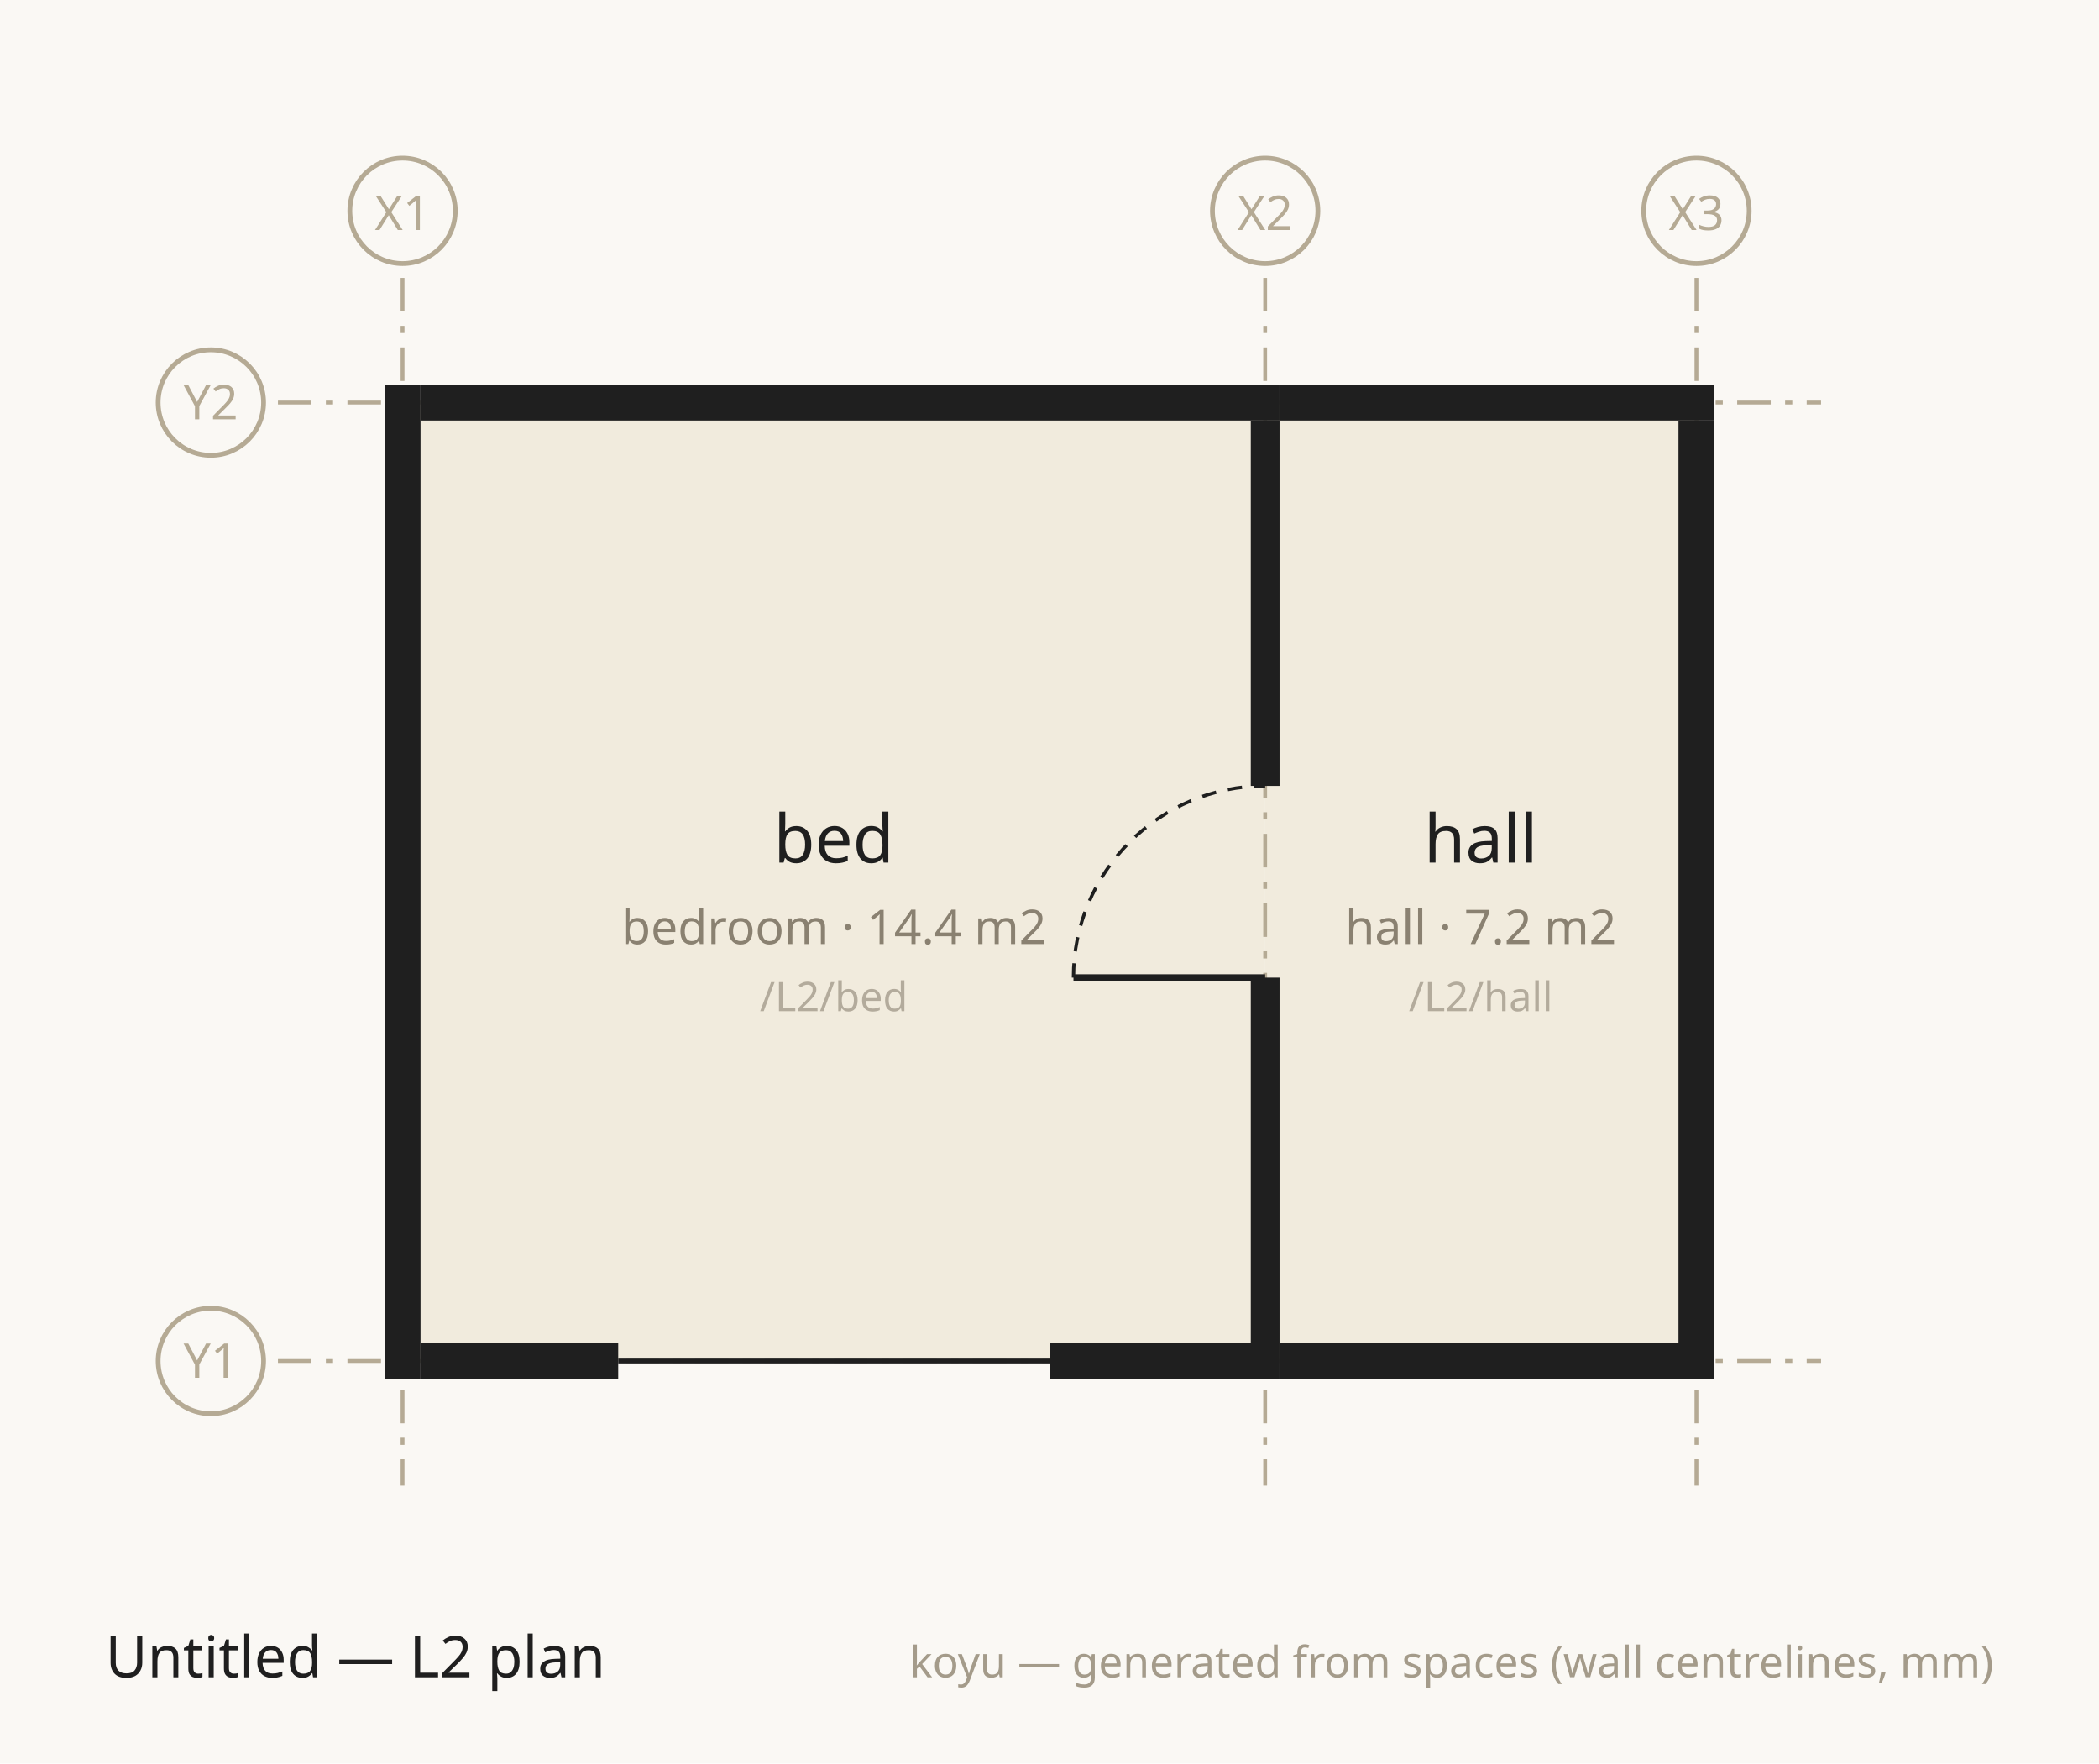
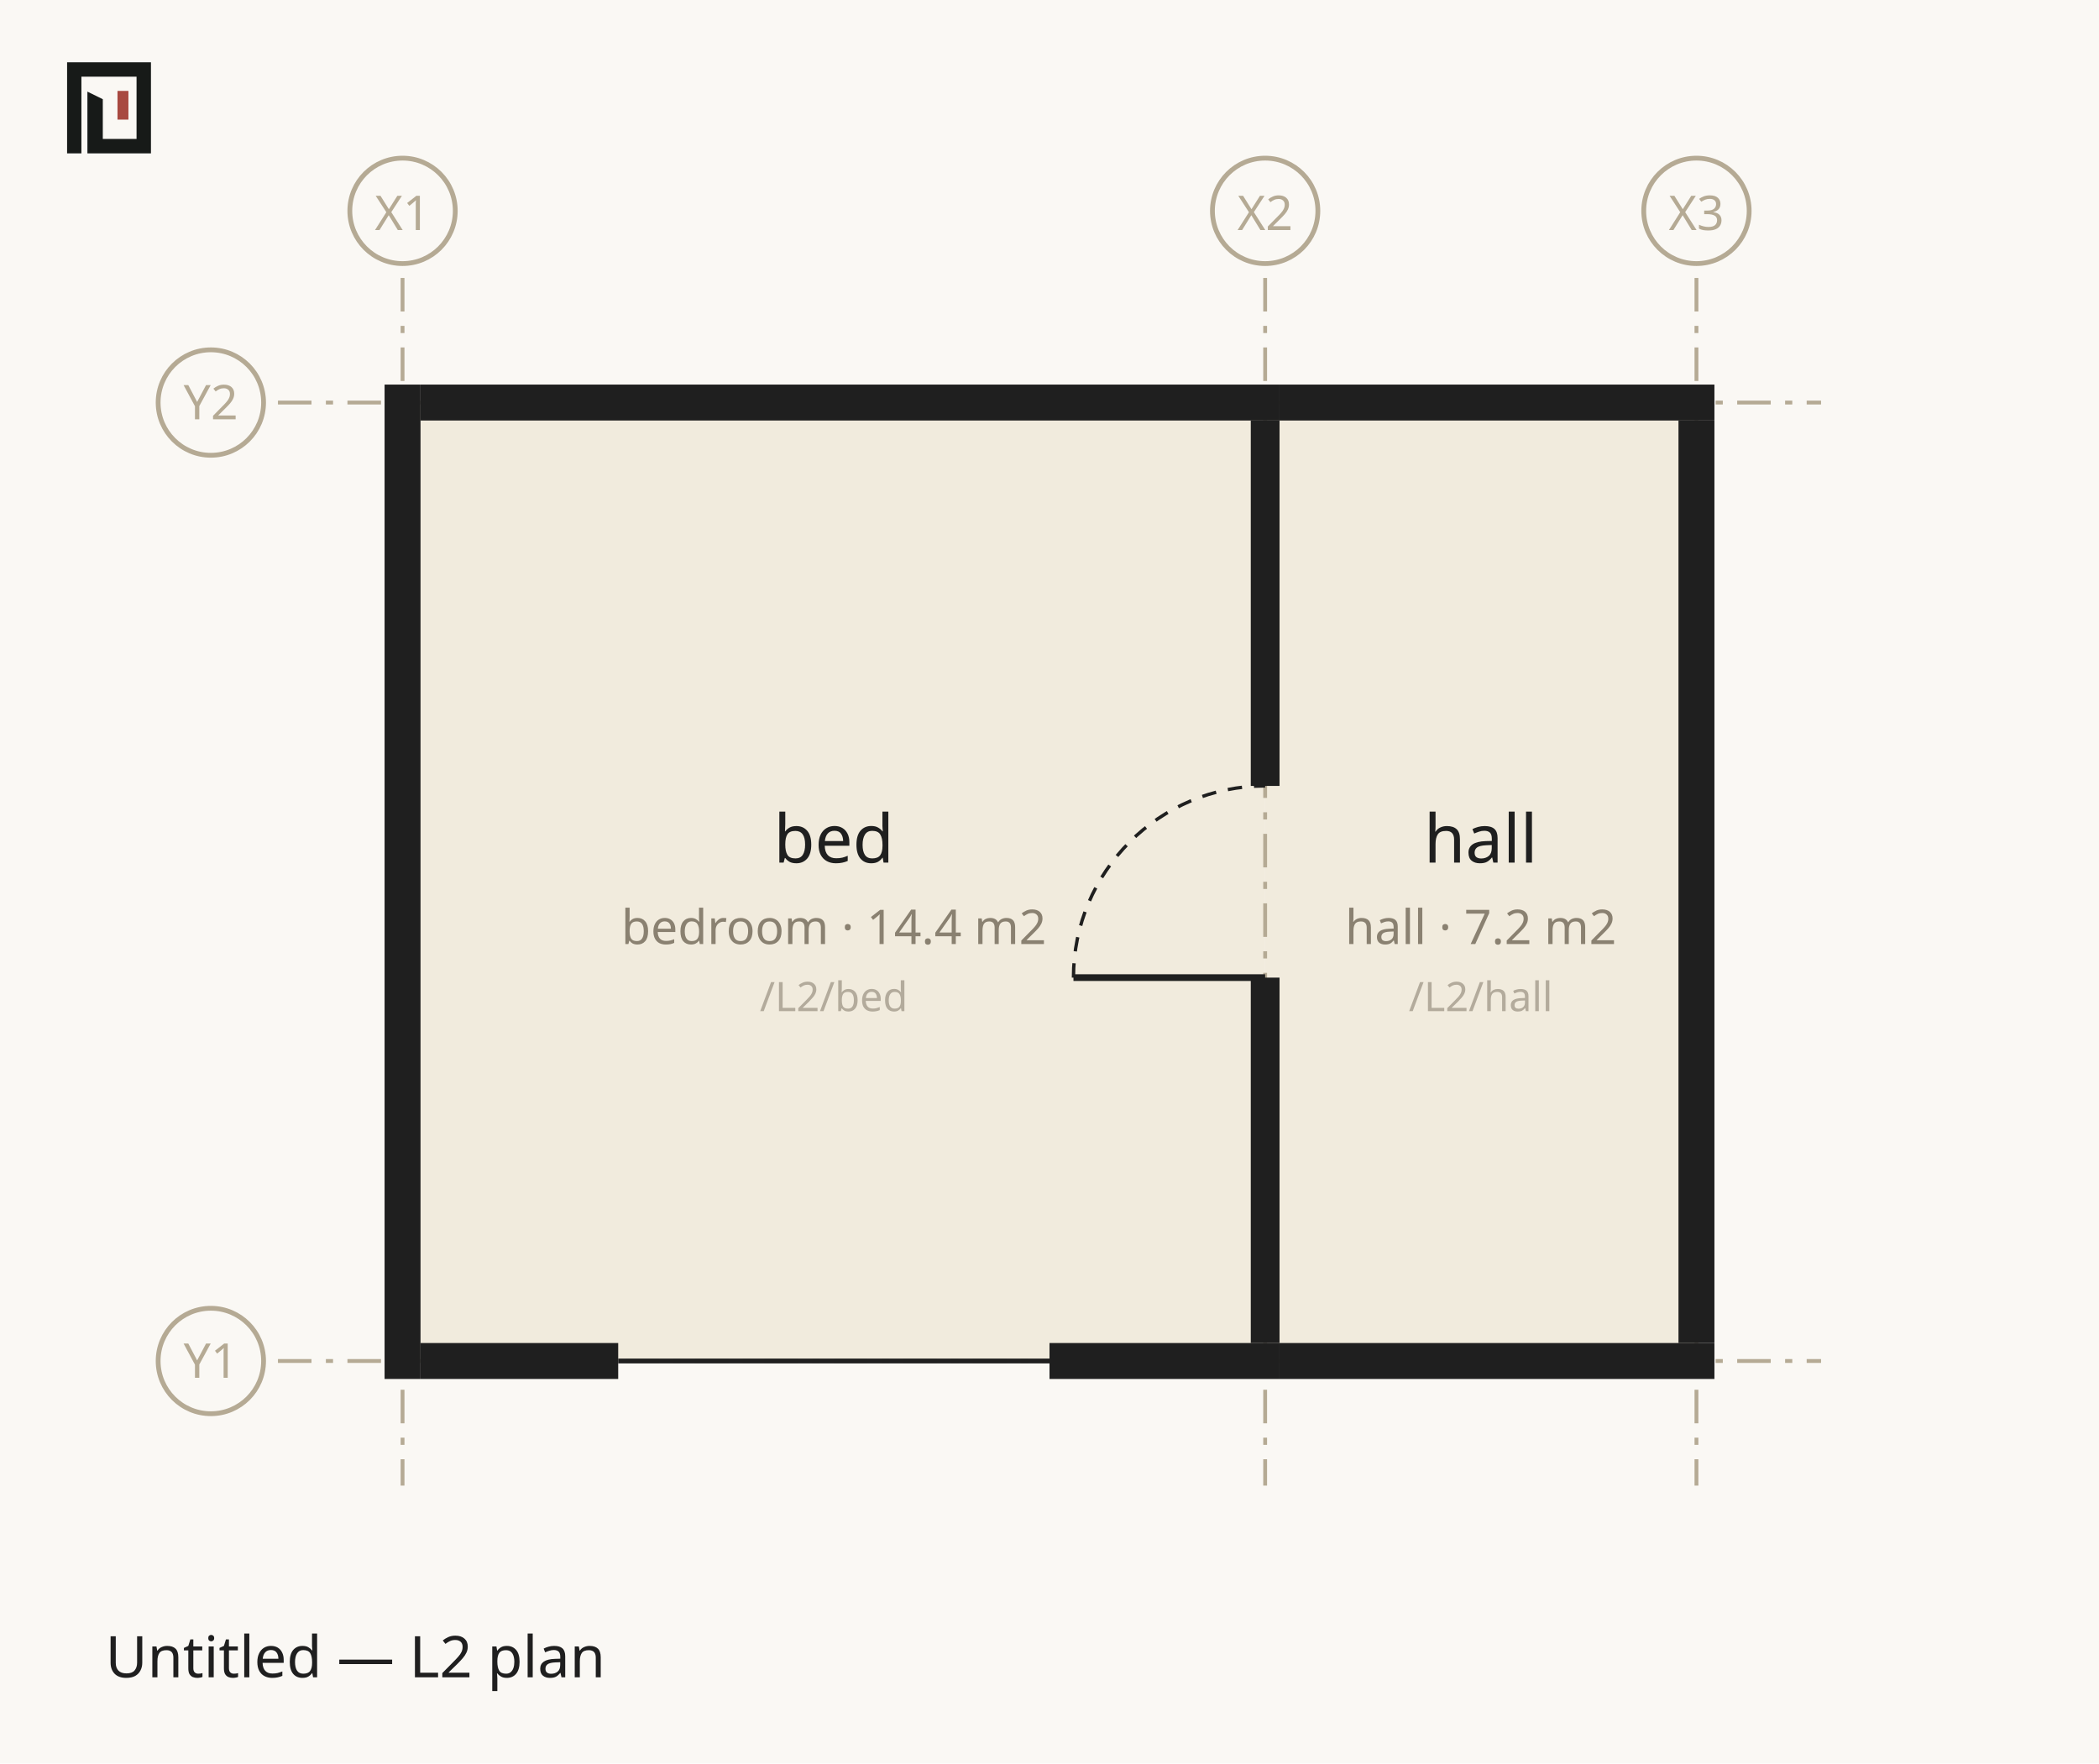
<svg xmlns="http://www.w3.org/2000/svg" width="438" height="368" viewBox="0 0 438 368" font-family="'Hiragino Sans','Noto Sans JP',sans-serif">
  <rect width="438" height="368" fill="#faf8f4" />
+   <g transform="translate(9.11 9.27) scale(0.02179)">
+     <path d="M1027.53 171.361L224.461 171.363L224.392 1043.39L361.454 1043.42L361.567 308.689L889.587 308.679L889.581 904.864L566.4 904.876L566.387 524.585L419.01 452.015L419.047 1043.39L1027.51 1043.43L1027.53 171.361Z" fill="#171A18" />
+     <path d="M707 445.022L811.864 445L811.858 613.697C811.831 648.974 812.209 684.759 811.831 720L707.005 719.933L707 445.022Z" fill="#A84940" />
+   </g>
  <path d="M 84 284 L 264 284 L 264 84 L 84 84 Z" fill="#f1ebdd" />
  <path d="M 264 284 L 354 284 L 354 84 L 264 84 Z" fill="#f1ebdd" />
  <line x1="84" y1="58" x2="84" y2="310" stroke="#b5aa94" stroke-width="0.8" stroke-dasharray="7 3 1.5 3" />
  <circle cx="84" cy="44" r="11" fill="none" stroke="#b5aa94" stroke-width="1" />
  <text x="84" y="48" text-anchor="middle" font-size="10" fill="#b5aa94">X1</text>
  <line x1="264" y1="58" x2="264" y2="310" stroke="#b5aa94" stroke-width="0.8" stroke-dasharray="7 3 1.5 3" />
  <circle cx="264" cy="44" r="11" fill="none" stroke="#b5aa94" stroke-width="1" />
  <text x="264" y="48" text-anchor="middle" font-size="10" fill="#b5aa94">X2</text>
  <line x1="354" y1="58" x2="354" y2="310" stroke="#b5aa94" stroke-width="0.8" stroke-dasharray="7 3 1.5 3" />
  <circle cx="354" cy="44" r="11" fill="none" stroke="#b5aa94" stroke-width="1" />
  <text x="354" y="48" text-anchor="middle" font-size="10" fill="#b5aa94">X3</text>
  <line x1="58" y1="284" x2="380" y2="284" stroke="#b5aa94" stroke-width="0.8" stroke-dasharray="7 3 1.5 3" />
  <circle cx="44" cy="284" r="11" fill="none" stroke="#b5aa94" stroke-width="1" />
  <text x="44" y="287.5" text-anchor="middle" font-size="10" fill="#b5aa94">Y1</text>
  <line x1="58" y1="84" x2="380" y2="84" stroke="#b5aa94" stroke-width="0.8" stroke-dasharray="7 3 1.5 3" />
  <circle cx="44" cy="84" r="11" fill="none" stroke="#b5aa94" stroke-width="1" />
  <text x="44" y="87.5" text-anchor="middle" font-size="10" fill="#b5aa94">Y2</text>
  <path d="M 261 280.25 L 261 204 L 267 204 L 267 280.25 Z" fill="#1f1f1f" />
  <path d="M 261 164 L 261 87.75 L 267 87.75 L 267 164 Z" fill="#1f1f1f" />
  <path d="M 87.75 280.25 L 129 280.25 L 129 287.75 L 87.75 287.75 Z" fill="#1f1f1f" />
  <path d="M 219 280.25 L 267 280.25 L 267 287.75 L 219 287.75 Z" fill="#1f1f1f" />
  <path d="M 87.75 80.25 L 267 80.25 L 267 87.75 L 87.75 87.75 Z" fill="#1f1f1f" />
  <path d="M 80.25 287.75 L 80.25 80.25 L 87.75 80.25 L 87.75 287.75 Z" fill="#1f1f1f" />
  <path d="M 267 280.25 L 357.75 280.25 L 357.75 287.75 L 267 287.75 Z" fill="#1f1f1f" />
  <path d="M 350.25 280.25 L 350.25 87.75 L 357.75 87.75 L 357.75 280.25 Z" fill="#1f1f1f" />
  <path d="M 267 80.25 L 357.75 80.25 L 357.75 87.75 L 267 87.75 Z" fill="#1f1f1f" />
  <line x1="264" y1="204" x2="224" y2="204" stroke="#1f1f1f" stroke-width="1.4" />
  <path d="M 224 204 A 40 40 0 0 1 264 164" fill="none" stroke="#1f1f1f" stroke-width="0.7" stroke-dasharray="3 2.5" />
  <line x1="129" y1="284" x2="219" y2="284" stroke="#1f1f1f" stroke-width="1" />
  <text x="174" y="180" text-anchor="middle" font-size="14" fill="#1f1f1f">bed</text>
  <text x="174" y="197" text-anchor="middle" font-size="10" fill="#8a8171">bedroom · 14.4 m2</text>
  <text x="174" y="211" text-anchor="middle" font-size="8.5" fill="#b3ab9c">/L2/bed</text>
  <text x="309" y="180" text-anchor="middle" font-size="14" fill="#1f1f1f">hall</text>
  <text x="309" y="197" text-anchor="middle" font-size="10" fill="#8a8171">hall · 7.2 m2</text>
  <text x="309" y="211" text-anchor="middle" font-size="8.5" fill="#b3ab9c">/L2/hall</text>
  <text x="22" y="350" font-size="12" fill="#1f1f1f">Untitled — L2 plan</text>
-   <text x="416" y="350" text-anchor="end" font-size="9" fill="#a49b8a">koyu — generated from spaces (wall centrelines, mm)</text>
</svg>
